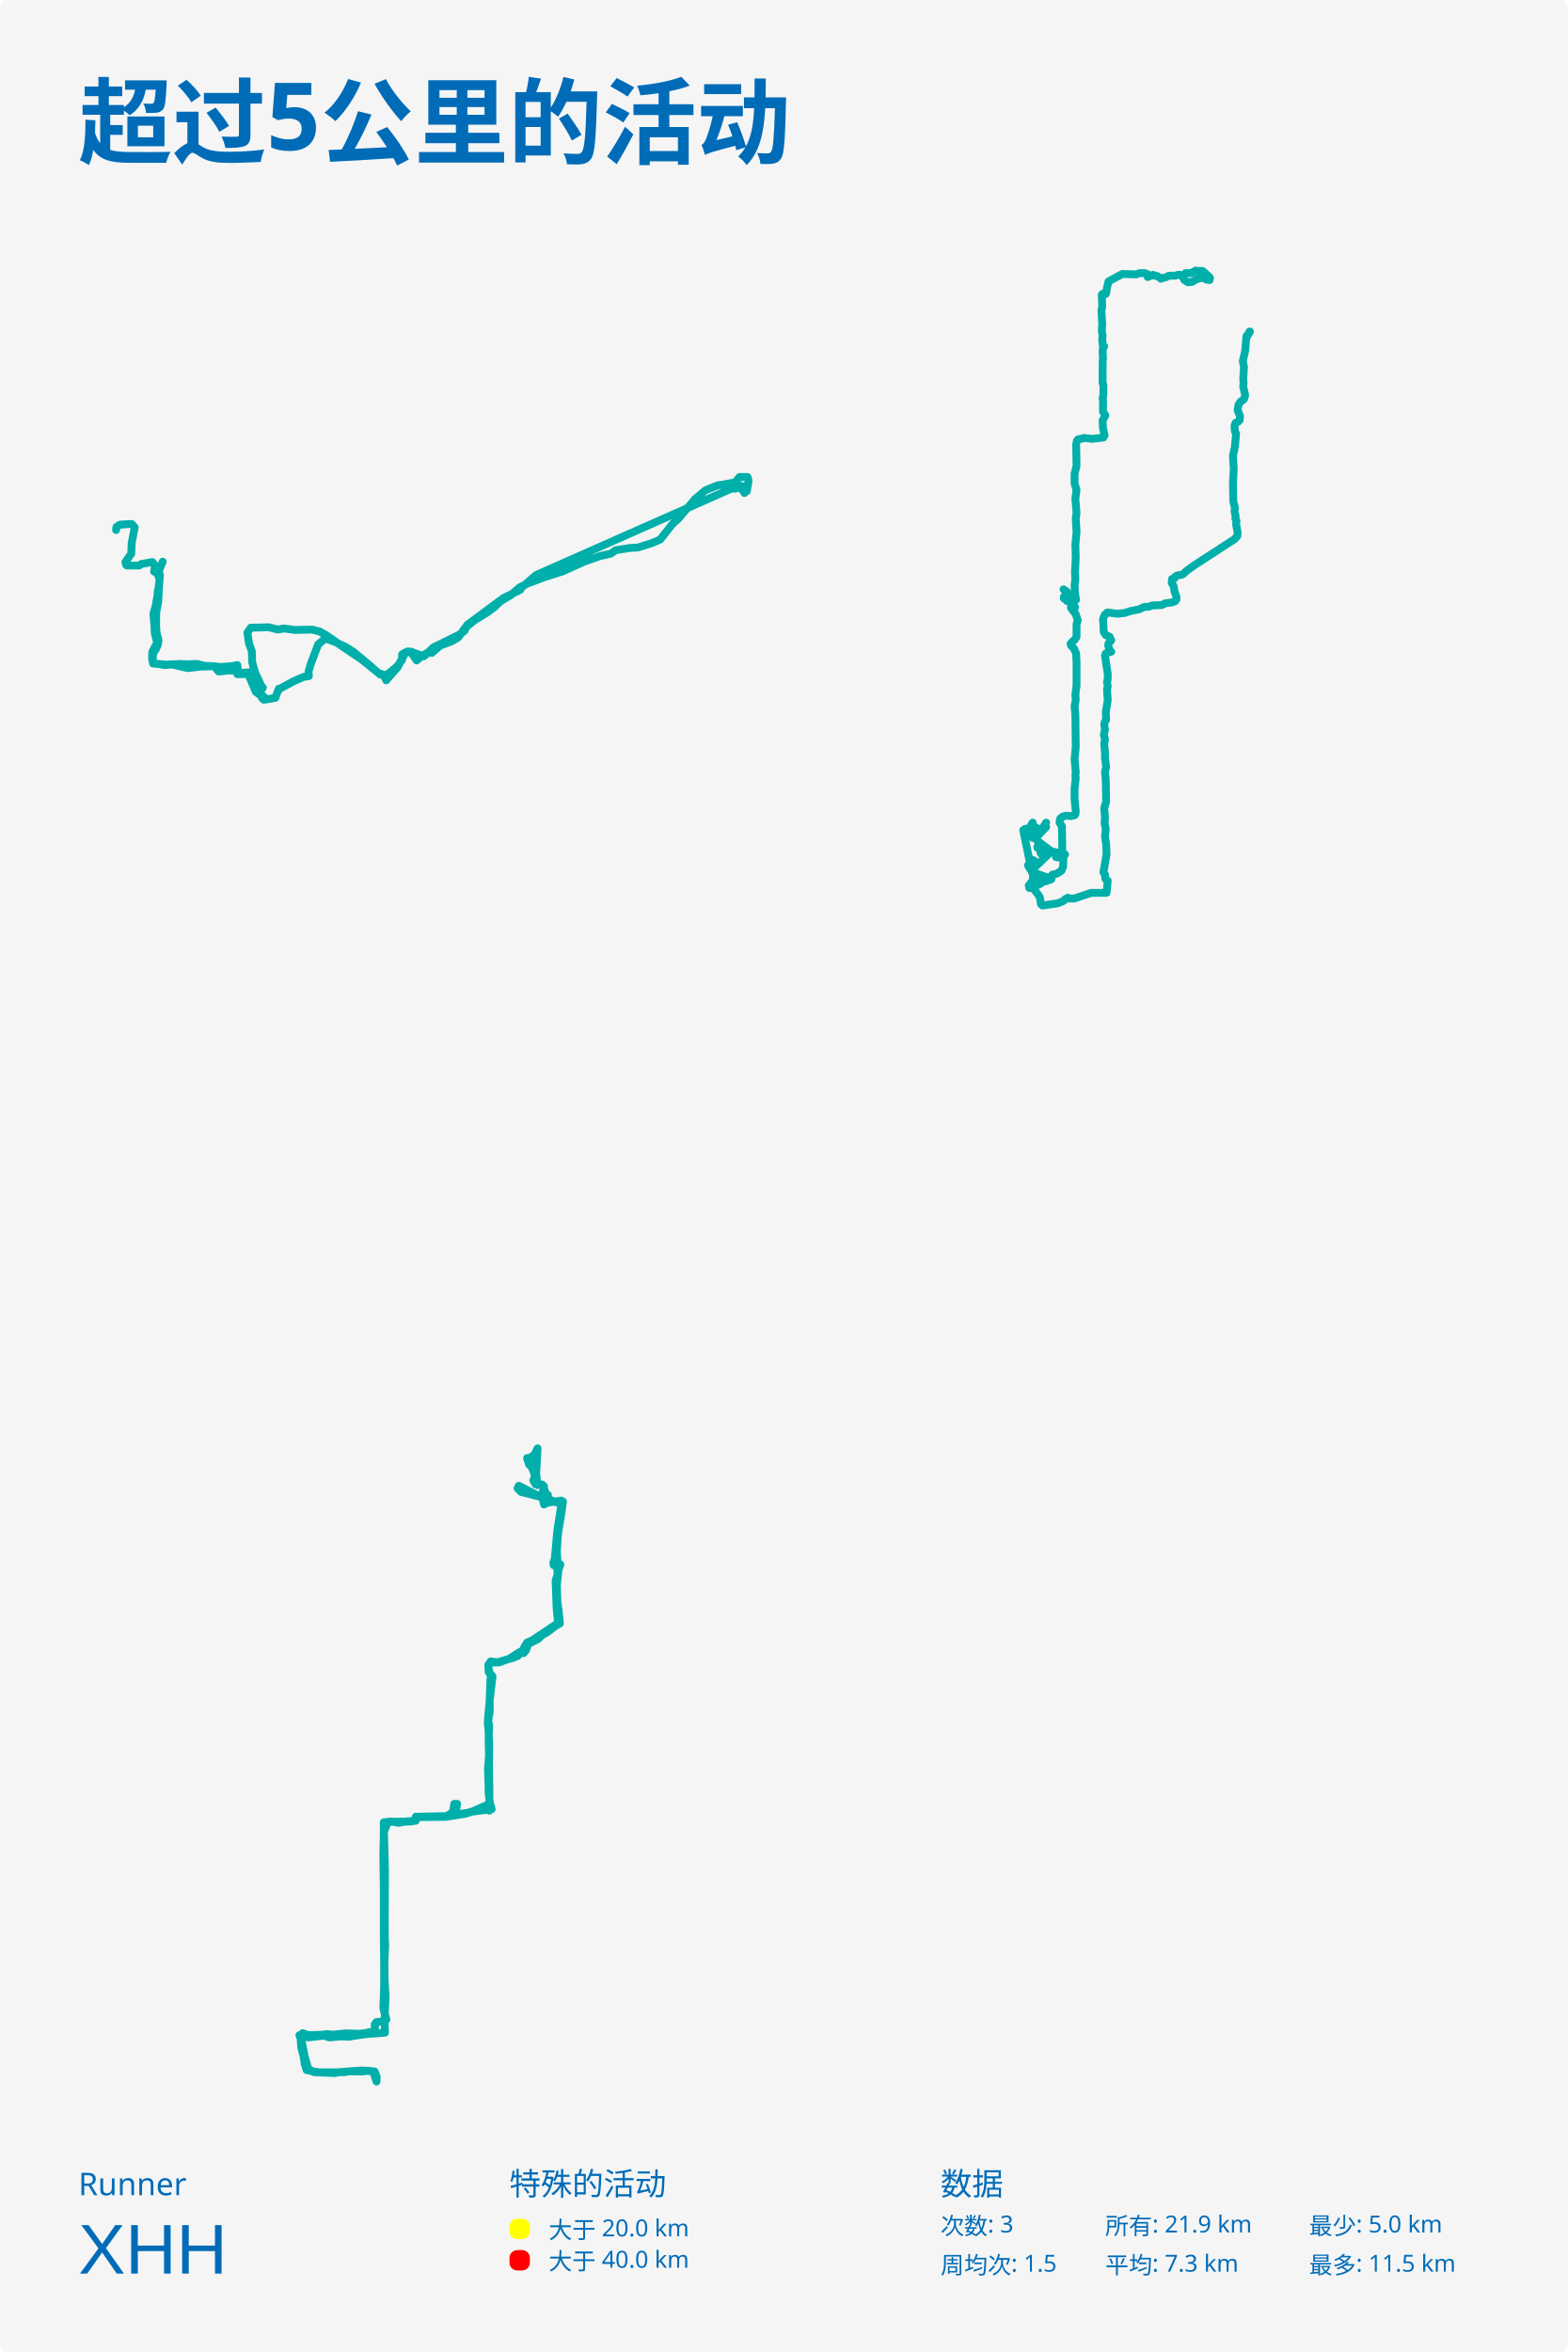
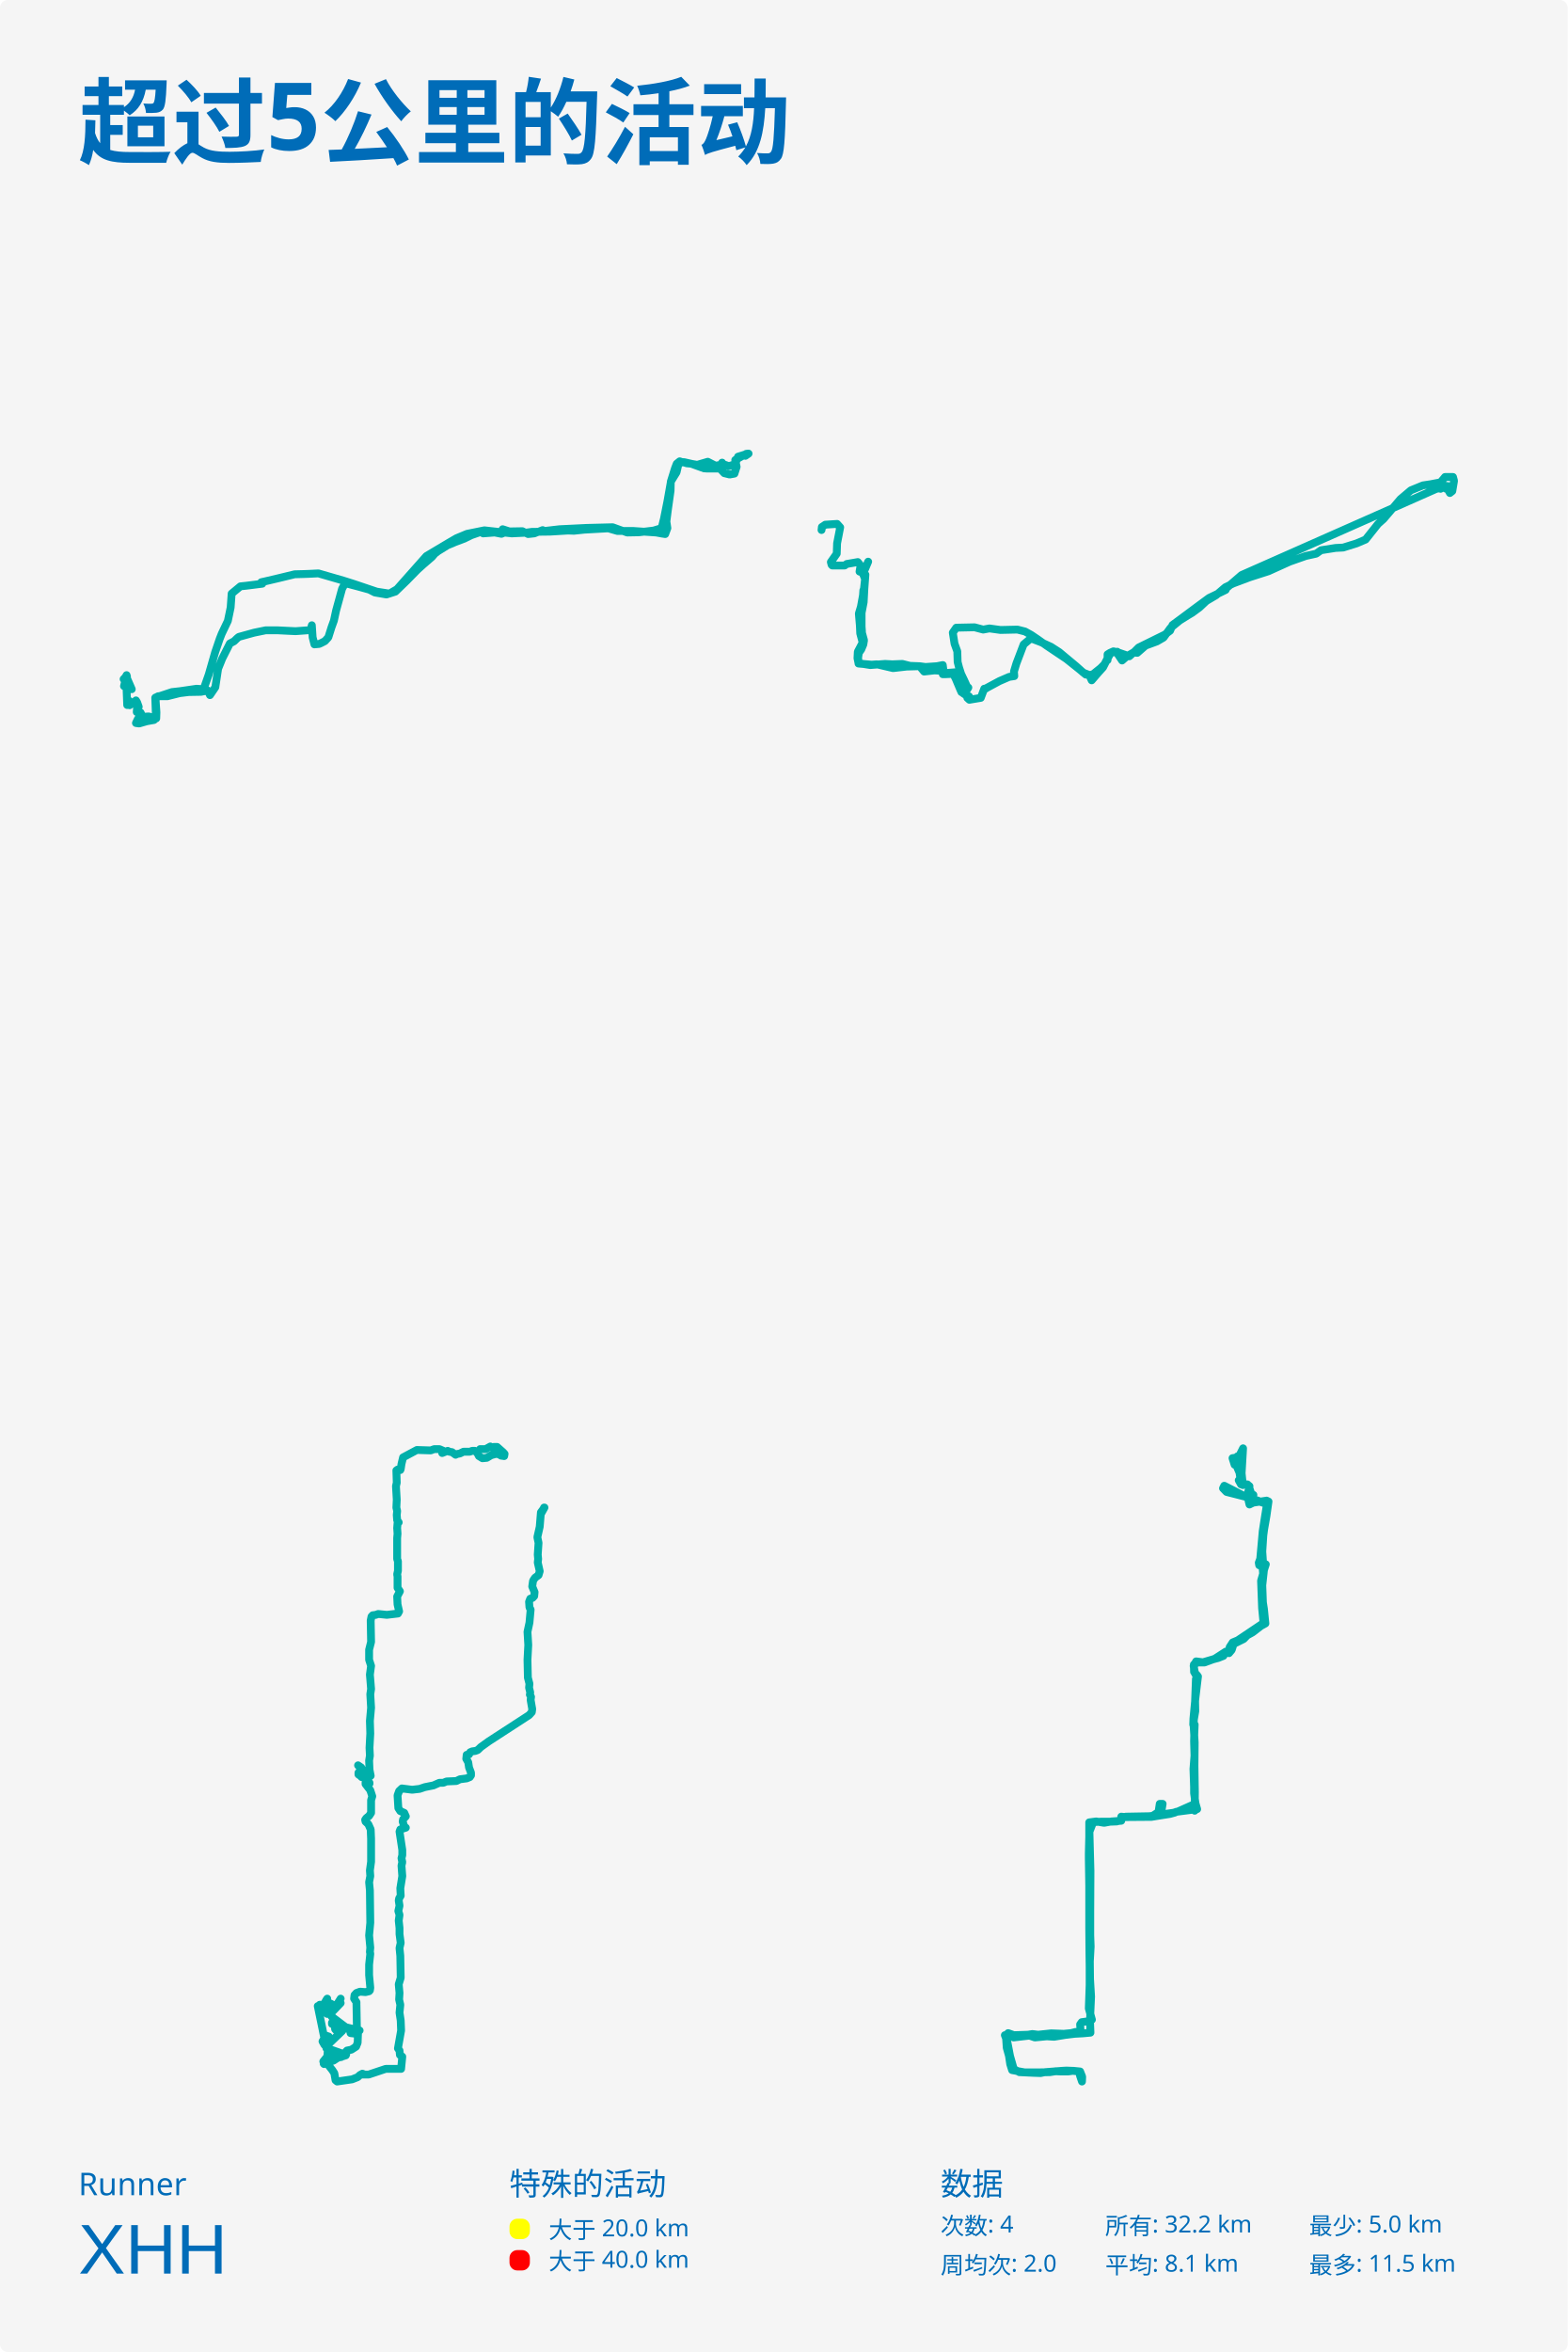
<svg xmlns="http://www.w3.org/2000/svg" baseProfile="full" height="300mm" version="1.1" viewBox="0,0,200,300" width="200mm">
  <defs />
  <rect fill="#f5f5f5" height="300" rx="1" ry="1" width="200" x="0" y="0" />
  <text fill="#006cb8" style="font-size:12px; font-family:MGI-Regular; font-weight:bold;" x="10" y="20">超过5公里的活动</text>
  <text fill="#006cb8" style="font-size:4px; font-family:MGI-Regular" x="10" y="280">Runner</text>
  <text fill="#006cb8" style="font-size:9px; font-family:Arial" x="10" y="290">XHH</text>
  <text fill="#006cb8" style="font-size:4px; font-family:MGI-Regular" x="65" y="280">特殊的活动</text>
  <rect fill="yellow" height="2.6" rx="1" ry="1" width="2.6" x="65" y="283" />
  <text fill="#006cb8" style="font-size:3px; font-family:MGI-Regular" x="70" y="285.5">大于 20.0 km</text>
  <rect fill="red" height="2.6" rx="1" ry="1" width="2.6" x="65" y="287" />
  <text fill="#006cb8" style="font-size:3px; font-family:MGI-Regular" x="70" y="289.5">大于 40.0 km</text>
  <text fill="#006cb8" style="font-size:4px; font-family:MGI-Regular" x="120" y="280">数据</text>
-   <text fill="#006cb8" style="font-size:3px; font-family:MGI-Regular" x="120" y="285">次数: 3</text>
-   <text fill="#006cb8" style="font-size:3px; font-family:MGI-Regular" x="120" y="290">周均次: 1.5</text>
-   <text fill="#006cb8" style="font-size:3px; font-family:MGI-Regular" x="141" y="285">所有: 21.9 km</text>
-   <text fill="#006cb8" style="font-size:3px; font-family:MGI-Regular" x="141" y="290">平均: 7.3 km</text>
+   <text fill="#006cb8" style="font-size:3px; font-family:MGI-Regular" x="120" y="285">次数: 4</text>
+   <text fill="#006cb8" style="font-size:3px; font-family:MGI-Regular" x="120" y="290">周均次: 2.0</text>
+   <text fill="#006cb8" style="font-size:3px; font-family:MGI-Regular" x="141" y="285">所有: 32.2 km</text>
+   <text fill="#006cb8" style="font-size:3px; font-family:MGI-Regular" x="141" y="290">平均: 8.1 km</text>
  <text fill="#006cb8" style="font-size:3px; font-family:MGI-Regular" x="167" y="285">最少: 5.0 km</text>
  <text fill="#006cb8" style="font-size:3px; font-family:MGI-Regular" x="167" y="290">最多: 11.5 km</text>
-   <polyline fill="none" points="20.758,71.643 20.449,72.373 20.097,73.2 20.361,73.832 20.185,75.438 20.141,75.292 20.097,75.925 19.832,77.384 19.568,78.26 19.7,79.817 19.744,80.791 20.053,81.958 19.436,83.126 19.392,83.954 19.524,84.586 21.022,84.829 22.917,84.683 23.843,84.732 25.121,84.683 26.09,84.927 27.324,84.975 28.073,85.073 29.528,84.975 30.277,84.829 30.365,85.559 30.277,85.997 30.585,85.997 31.599,85.949 31.908,86.532 32.524,87.992 32.657,88.284 32.613,88.138 32.877,88.43 33.318,88.722 33.626,88.819 33.406,89.014 33.67,89.257 35.125,89.014 35.565,87.846 35.742,87.846 35.786,87.798 37.504,86.873 38.738,86.338 39.399,86.24 39.355,85.657 39.664,84.635 40.589,82.202 41.515,81.423 42.793,81.91 44.071,82.494 45.128,83.175 47.288,84.975 48.213,85.803 48.962,86.095 49.271,86.776 50.108,85.803 50.725,85.121 51.122,84.343 51.695,83.272 52.532,83.126 52.532,83.321 53.149,84.245 53.766,83.71 54.603,83.224 55.088,83.272 56.146,82.348 57.6,81.813 58.437,81.326 59.319,80.109 60.509,79.136 61.522,78.504 62.095,78.163 63.021,77.482 63.902,76.655 65.136,75.925 66.326,74.903 67.339,74.416 69.411,73.638 71.835,72.859 74.523,71.643 76.594,70.913 77.916,70.621 78.533,70.183 80.384,69.891 81.354,69.842 83.072,69.307 84.218,68.82 85.805,66.825 86.51,66.193 88.669,63.662 89.991,62.543 91.534,61.911 92.503,61.765 93.781,61.521 94.354,60.84 95.368,60.84 95.5,61.327 95.28,62.64 94.971,62.884 94.927,62.64 94.883,62.738 95.059,62.592 94.398,62.3 94.751,62.008 94.31,61.959 94.09,62.057 93.781,62.348 93.913,62.251 93.252,62.348 68.397,73.346 66.37,75.097 66.37,75.243 65.973,75.438 64.255,76.265 62.668,77.433 60.641,78.942 59.583,79.72 59.275,80.45 58.482,81.034 58.526,80.985 55.264,82.591 54.78,83.078 54.075,83.71 52.664,83.224 52.047,83.078 51.607,83.272 51.298,83.467 51.298,84.197 51.254,84.051 50.902,84.732 50.417,85.219 49.447,85.997 49.051,86.095 48.522,86.046 47.64,85.316 46.054,84.051 43.586,82.396 42.352,81.521 41.559,80.985 40.766,80.547 39.796,80.304 37.637,80.353 36.226,80.158 35.433,80.304 34.331,80.012 31.996,80.061 31.555,80.693 31.775,82.104 32.128,83.078 32.172,84.44 32.348,85.121 32.613,85.949 33.009,86.776 33.45,87.749 33.538,87.7 33.362,87.992 33.053,87.895 32.921,87.749 32.216,87.214 32.084,86.24 31.819,85.754 30.585,85.851 30.057,85.559 29.219,85.511 27.897,85.657 27.324,84.975 25.65,85.024 23.931,85.219 21.86,84.732 21.199,84.781 19.524,84.635 19.48,83.856 19.568,83.272 19.876,82.834 20.141,82.202 20.229,81.667 19.921,80.547 19.965,80.547 19.921,79.915 19.921,78.99 19.921,78.163 20.185,76.801 20.273,75.097 20.405,73.297 20.097,73.054 19.656,72.908 19.788,72.129 19.436,71.691 18.026,71.935 17.761,72.129 16.175,72.129 16.087,72.032 15.998,71.691 16.748,70.621 16.792,69.307 17.188,67.263 16.792,66.825 15.293,66.923 14.853,67.215 14.808,67.604 14.853,67.263" stroke="#00AFAA" stroke-linecap="round" stroke-linejoin="round" stroke-width="1" />
-   <polyline fill="none" points="159.411,42.289 159.058,43.012 159.461,42.289 159.007,42.901 158.856,44.737 158.554,46.072 158.705,46.795 158.604,48.297 158.655,48.854 158.604,49.299 158.856,50.411 158.705,50.912 158.252,51.246 158,51.635 157.899,52.359 158.201,53.082 158.151,53.583 157.949,53.805 157.647,53.916 157.496,54.306 157.546,55.029 157.697,55.307 157.546,56.976 157.294,58.145 157.395,59.814 157.294,61.705 157.345,63.986 157.546,64.765 157.496,65.266 157.647,65.878 157.597,66.156 157.748,66.434 157.697,66.823 157.899,67.992 157.849,68.381 157.496,68.77 152.356,72.108 151.349,72.832 150.946,73.221 150.643,73.332 150.24,73.388 149.988,73.499 149.837,73.777 149.535,73.833 149.484,74.334 149.736,74.779 149.837,75.446 150.089,76.114 150.089,76.448 149.938,76.67 149.535,76.837 148.678,76.948 148.225,77.171 146.965,77.226 146.562,77.393 146.058,77.393 145.302,77.727 144.194,77.95 143.539,78.172 142.581,78.283 141.271,78.117 140.919,78.45 140.717,79.007 140.818,80.62 141.07,81.009 141.574,81.232 141.775,81.677 141.423,82.066 141.372,82.345 141.624,83.123 141.775,83.123 141.07,83.346 140.969,83.624 141.322,85.961 141.322,86.628 141.221,87.018 141.322,87.518 141.221,87.963 141.322,89.298 141.07,90.856 141.12,91.802 140.919,92.136 140.868,92.414 140.969,93.081 140.818,93.749 140.969,94.25 140.868,94.973 140.969,95.918 140.969,96.697 141.12,97.81 140.969,98.477 141.07,99.479 141.12,102.26 140.868,103.095 140.969,104.207 140.919,105.042 141.07,105.709 140.969,106.711 141.12,107.712 141.171,108.991 140.768,111.272 140.969,111.55 141.019,112.107 141.322,112.329 141.171,113.887 139.206,113.887 137.039,114.61 136.334,114.61 136.233,114.61 136.384,114.554 136.233,114.499 135.93,114.666 135.628,114.944 134.923,115.222 133.008,115.5 132.806,115.333 132.655,114.443 132.403,114.054 131.748,113.219 131.597,113.164 131.345,113.275 131.295,113.219 131.648,113.164 131.95,112.552 133.814,112.162 133.512,112.385 133.613,112.107 133.512,111.884 132.252,111.439 132.051,111.495 131.748,111.383 132.504,111.773 132.504,111.94 132.403,112.051 132.655,111.94 132.756,111.662 133.058,111.717 132.151,111.495 131.648,111.272 130.539,105.876 130.64,106.377 130.892,106.266 130.942,105.932 130.841,105.709 130.791,105.709 130.741,105.932 130.841,106.043 130.741,106.878 130.892,106.989 130.993,106.154 131.748,104.93 131.597,105.153 131.748,106.21 131.597,106.043 132.756,106.043 133.462,104.93 133.159,105.542 133.361,105.376 133.462,105.487 132.504,106.488 132.151,106.655 131.849,106.544 131.748,106.878 131.748,106.099 132.454,106.21 132,105.654 131.748,105.153 131.849,105.487 131.748,105.264 131.849,105.376 131.748,105.431 131.698,105.32 131.748,105.654 132.151,105.542 132.454,105.709 132.303,105.821 132.252,105.987 132.303,107.211 135.175,109.381 134.721,109.325 134.923,109.27 135.175,109.381 135.729,108.991 135.88,108.991 132.353,108.157 132.353,107.99 132.454,107.99 132.706,108.435 132.756,108.825 132.958,109.047 133.26,109.214 133.663,109.047 131.748,110.883 131.698,111.05 131.799,111.161 131.396,110.827 131.144,110.382 131.547,109.715 131.648,109.659 131.95,109.77 131.748,112.496 132,112.496 132.303,112.218 132.151,112.44 131.648,112.44 131.245,112.941 131.295,112.885 131.748,113.052 132.555,112.83 133.058,112.496 134.117,112.162 134.167,112.051 134.117,111.717 134.268,111.55 134.822,111.439 135.427,111.05 135.628,110.549 135.679,109.158 135.527,108.491 135.477,105.598 135.477,105.376 135.175,104.93 135.225,104.485 135.477,104.207 135.93,104.04 136.636,104.096 137.089,103.985 137.19,103.874 137.24,103.54 137.089,101.926 137.089,100.591 137.24,99.201 137.19,98.978 137.24,98.422 137.089,96.864 137.24,95.251 137.19,91.134 137.089,90.077 137.24,89.298 137.19,88.575 137.341,87.463 137.341,84.514 137.291,83.346 136.989,82.678 136.636,82.345 136.585,82.122 136.737,81.9 137.089,81.621 137.341,81.232 137.341,79.619 137.492,79.118 137.24,78.339 136.636,77.56 136.636,77.338 136.737,77.226 136.989,77.226 137.14,77.393 137.14,77.505 136.989,77.56 136.737,77.226 136.787,76.893 136.082,76.615 136.132,76.67 136.082,76.392 136.283,76.114 136.334,75.836 136.182,75.613 135.88,75.391 135.679,75.168 136.082,75.446 136.132,75.558 136.082,75.724 135.729,76.114 135.729,76.336 135.88,76.448 136.233,76.448 136.686,76.781 136.888,76.781 137.291,76.503 137.14,75.724 137.089,74.556 137.19,73.944 137.14,72.943 137.24,71.107 137.19,69.494 137.341,67.825 137.24,66.1 137.341,65.432 137.19,63.597 137.341,62.484 137.089,61.705 137.089,60.425 137.341,59.424 137.291,56.698 137.392,56.197 137.543,56.03 137.946,55.975 138.248,55.864 139.357,55.975 140.768,55.808 140.919,55.53 140.717,54.64 140.667,53.638 141.019,52.971 140.717,52.526 140.717,51.079 140.667,50.801 140.768,50.356 140.768,49.132 140.667,48.854 140.667,46.183 140.717,45.627 140.667,44.904 140.717,44.292 140.868,44.18 140.667,43.902 140.616,43.235 140.667,42.734 140.566,42.289 140.616,41.287 140.516,39.563 140.616,39.118 140.566,37.56 140.717,37.449 141.07,37.504 141.12,37.393 141.221,36.725 141.423,35.891 143.186,34.945 144.95,35.001 145.403,34.834 146.058,34.834 146.562,35.056 146.562,35.168 146.411,35.335 147.116,35.056 147.318,35.168 147.67,35.223 148.124,35.557 148.124,35.501 148.678,35.39 149.132,35.168 149.938,35.168 150.24,35.056 150.593,35.056 150.895,35.335 151.097,35.724 151.55,36.002 152.104,35.947 152.659,35.613 153.263,35.446 153.666,35.501 153.918,35.668 154.321,35.724 154.372,35.446 154.17,35.223 153.415,34.556 153.011,34.556 152.81,34.667 152.558,34.5 151.953,34.834 151.248,34.834" stroke="#00AFAA" stroke-linecap="round" stroke-linejoin="round" stroke-width="1" />
-   <polyline fill="none" points="69.378,189.539 69.351,189.685 69.826,191.083 70.011,191.2 66.476,190.297 66.027,189.831 66.186,189.51 69.826,191.375 70.486,191.404 69.378,191.112 71.277,191.724 71.62,191.491 71.62,191.957 71.33,193.763 71.092,195.307 70.776,198.831 70.591,199.327 70.644,199.647 71.066,199.822 71.145,200.725 70.881,201.628 71.013,205.123 71.198,207.016 67.9,209.23 67.267,209.492 66.871,210.104 66.871,210.657 66.397,210.657 64.998,211.56 63.653,212.055 62.782,212.055 62.308,212.318 62.334,213.25 62.756,213.716 62.571,214.123 62.466,216.92 62.492,218.26 62.308,219.337 62.281,220.124 62.413,222.25 62.387,225.25 62.413,226.968 62.439,228.628 62.413,230.959 62.492,229.939 62.73,230.755 60.039,231.104 59.907,231.192 59.274,231.366 57.612,231.628 56.899,231.745 53.18,231.774 53.021,232.094 52.52,232.327 51.782,232.357 50.462,232.357 49.46,232.415 48.985,233.638 49.117,238.648 49.091,243.832 49.091,246.832 49.143,248.288 49.038,250.181 49.064,252.453 49.196,254.666 49.091,256.967 49.064,257.957 49.117,259.268 48.167,259.355 47.112,259.413 46.875,259.442 45.899,259.559 44.474,259.792 43.551,259.734 42.021,259.879 41.335,259.646 39.303,259.879 39.039,259.646 38.828,259.646 38.195,259.588 38.354,259.996 38.433,261.19 38.723,262.238 38.881,263.287 39.119,264.044 40.728,264.335 42.39,264.335 43.946,264.306 44.659,264.189 45.292,264.219 46.268,264.219 46.901,264.131 47.798,264.219 48.062,264.888 48.035,265.5 47.798,264.801 47.666,264.219 46.796,264.131 46.057,264.102 45.529,264.131 43.313,264.306 42.759,264.422 41.862,264.393 40.042,264.306 39.33,263.898 38.855,262.238 38.354,259.617 38.617,259.326 39.356,259.588 41.15,259.53 41.704,259.442 42.443,259.53 44.105,259.355 45.714,259.413 46.637,259.326 47.218,259.18 47.745,259.18 47.851,259.006 47.798,258.219 48.009,257.928 49.038,257.782 49.302,257.608 48.906,256.181 49.012,253.181 49.012,250.851 48.985,248.958 48.959,245.871 48.959,240.512 48.906,237.017 48.906,236.405 48.959,234.279 48.959,232.444 49.856,232.327 50.858,232.502 51.808,232.327 53.048,232.24 53.048,231.716 53.364,231.745 55.712,231.716 56.899,231.716 58.192,230.871 58.324,230.085 57.955,230.085 57.823,230.959 57.876,231.57 57.559,231.599 56.768,231.658 53.628,231.716 53.549,231.774 55.844,231.745 56.187,231.716 57.638,231.541 58.878,231.337 59.696,231.221 60.303,231.046 62.519,230.056 62.334,228.716 62.334,227.929 62.255,225.629 62.387,223.939 62.334,222.104 62.36,221.201 62.413,219.978 62.228,219.978 62.255,219.192 62.492,216.716 62.835,213.832 62.466,213.483 62.281,212.492 62.598,211.91 63.468,212.026 64.655,211.677 65.421,211.473 66.08,211.211 66.423,210.657 66.845,210.774 66.792,210.861 67.135,210.453 67.373,209.696 68.665,209.055 69.114,208.589 69.747,208.24 69.879,208.152 70.855,207.395 71.435,207.075 71.251,205.24 71.119,204.395 71.04,202.21 71.251,200.259 71.488,199.531 71.145,199.443 71.04,197.899 71.172,195.831 71.277,195.045 71.567,193.384 71.831,191.52 71.594,191.404 69.879,191.666 69.404,191.899 69.272,191.345 69.905,190.675 69.351,190.472 69.219,190.384 69.404,189.569 69.193,189.394 69.14,189.335 68.797,189.335 68.586,189.365 68.322,189.335 68.032,188.811 68.27,188.782 67.848,185.898 67.874,185.898 67.874,185.753 67.9,185.927 67.979,185.956 68.586,184.733 68.402,187.908 68.56,189.423 67.848,185.898 67.874,185.898 67.241,185.986 67.505,186.83 67.927,185.927 67.848,187.18 68.27,188.17 68.243,188.462" stroke="#00AFAA" stroke-linecap="round" stroke-linejoin="round" stroke-width="1" />
+   <polyline fill="none" points="18.181,91.439 18.968,91.383 19.932,91.635 19.958,90.851 19.831,88.973 21.937,88.272 22.953,88.16 25.06,87.852 25.974,87.908 26.634,86.03 27.446,83.199 28.03,81.489 28.283,80.845 29.07,79.191 29.426,77.481 29.553,75.715 30.67,74.79 31.456,74.706 33.462,74.454 33.335,74.258 33.843,74.146 35.518,73.753 37.599,73.249 38.691,73.221 39.452,73.193 40.62,73.136 43.818,74.061 45.062,74.454 48.058,75.463 49.682,75.715 50.647,75.155 54.403,70.922 57.272,69.212 58.236,68.652 59.582,68.091 60.419,67.923 61.79,67.643 65.293,68.035 67.045,67.951 67.857,67.839 70.167,67.811 72.477,67.671 73.213,67.699 74.558,67.559 77.604,67.39 78.772,67.727 80.828,67.727 83.722,67.923 84.483,68.063 84.864,68.119 85.143,67.362 85.016,66.521 85.194,65.12 85.55,62.597 85.575,61.448 86.108,59.738 86.336,59.149 86.717,58.841 87.047,58.953 87.352,59.009 87.606,59.093 88.189,59.149 89.586,59.654 90.042,59.402 89.738,59.486 89.814,59.738 90.246,59.766 91.845,59.766 92.403,60.355 93.089,60.523 93.698,60.411 93.977,59.542 93.799,58.673 94.84,58.084 95.094,58.14 95.5,57.86 95.424,57.86 95.195,57.888 95.068,57.972 94.155,58.252 93.774,59.206 92.987,59.458 92.429,59.262 92.073,59.262 92.124,59.318 92.124,59.009 92.099,59.262 91.286,59.402 90.296,58.897 88.951,59.29 88.291,59.178 87.301,58.953 86.844,58.925 86.869,58.981 86.539,59.262 86.311,60.243 85.6,61.392 85.143,63.971 84.712,66.129 84.407,67.362 83.392,67.671 81.513,67.895 80.016,67.923 78.163,67.25 74.863,67.334 71.385,67.503 69.456,67.727 69.228,67.615 68.162,68.035 67.375,68.119 66.639,67.755 64.989,67.783 64.126,67.503 64.176,68.007 63.973,68.091 63.11,67.923 61.638,68.035 61.359,67.839 60.14,68.259 59.226,68.708 58.033,69.156 57.653,69.324 57.094,69.549 55.876,70.305 55.47,70.614 55.114,71.034 53.947,72.043 53.236,72.688 51.865,74.089 50.444,75.463 49.301,75.827 47.829,75.575 47.118,75.211 45.697,74.818 44.529,74.51 44.021,74.398 43.641,75.099 42.879,77.873 42.6,79.163 42.295,80.004 41.889,81.293 41.458,81.769 41.026,81.994 40.722,82.134 40.112,82.19 39.884,81.293 39.782,79.751 39.63,80.368 37.701,80.508 35.391,80.396 33.893,80.396 32.396,80.704 30.466,81.237 30.263,81.405 29.857,81.797 29.324,82.078 28.36,83.984 27.827,85.301 27.471,87.655 26.786,88.664 26.507,88.076 25.644,88.244 24.07,88.272 22.927,88.412 21.354,88.805 20.186,88.805 19.805,89.001 19.881,91.075 19.653,91.832 18.714,92 17.749,92.28 17.343,92.224 17.597,91.692 18.054,91.131 17.927,90.879 17.445,90.823 17.495,90.15 17.698,90.15 17.495,89.589 17.343,89.337 17.216,89.561 16.861,89.702 16.531,89.954 16.277,89.589 16.531,89.421 16.226,89.926 16.099,86.618 16.125,86.31 16.15,86.338 16.15,86.394 16.353,86.927 16.277,87.095 16.099,86.394 16.125,86.31 16.099,86.338 16.201,86.282 16.125,86.422 16.81,87.908 16.125,86.338 16.023,87.067 16.125,86.983 15.82,87.515 16.099,86.366 16.048,86.282 16.074,86.31 16.099,86.282 16.074,86.31 15.769,86.618 16.125,86.254 16.074,86.422 16.15,86.338 16.15,86.114 16.175,86.506 16.099,86.31 16.125,86.338 16.099,86.338 16.125,86.226 16.099,86.282" stroke="#00AFAA" stroke-linecap="round" stroke-linejoin="round" stroke-width="1" />
+   <polyline fill="none" points="110.758,71.643 110.449,72.373 110.097,73.2 110.361,73.832 110.185,75.438 110.141,75.292 110.097,75.925 109.832,77.384 109.568,78.26 109.7,79.817 109.744,80.791 110.053,81.958 109.436,83.126 109.392,83.954 109.524,84.586 111.022,84.829 112.917,84.683 113.843,84.732 115.121,84.683 116.09,84.927 117.324,84.975 118.073,85.073 119.528,84.975 120.277,84.829 120.365,85.559 120.277,85.997 120.585,85.997 121.599,85.949 121.908,86.532 122.524,87.992 122.657,88.284 122.613,88.138 122.877,88.43 123.318,88.722 123.626,88.819 123.406,89.014 123.67,89.257 125.125,89.014 125.565,87.846 125.742,87.846 125.786,87.798 127.504,86.873 128.738,86.338 129.399,86.24 129.355,85.657 129.664,84.635 130.589,82.202 131.515,81.423 132.793,81.91 134.071,82.494 135.128,83.175 137.288,84.975 138.213,85.803 138.962,86.095 139.271,86.776 140.108,85.803 140.725,85.121 141.122,84.343 141.695,83.272 142.532,83.126 142.532,83.321 143.149,84.245 143.766,83.71 144.603,83.224 145.088,83.272 146.146,82.348 147.6,81.813 148.437,81.326 149.319,80.109 150.509,79.136 151.522,78.504 152.095,78.163 153.021,77.482 153.902,76.655 155.136,75.925 156.326,74.903 157.339,74.416 159.411,73.638 161.835,72.859 164.523,71.643 166.594,70.913 167.916,70.621 168.533,70.183 170.384,69.891 171.354,69.842 173.072,69.307 174.218,68.82 175.805,66.825 176.51,66.193 178.669,63.662 179.991,62.543 181.534,61.911 182.503,61.765 183.781,61.521 184.354,60.84 185.368,60.84 185.5,61.327 185.28,62.64 184.971,62.884 184.927,62.64 184.883,62.738 185.059,62.592 184.398,62.3 184.751,62.008 184.31,61.959 184.09,62.057 183.781,62.348 183.913,62.251 183.252,62.348 158.397,73.346 156.37,75.097 156.37,75.243 155.973,75.438 154.255,76.265 152.668,77.433 150.641,78.942 149.583,79.72 149.275,80.45 148.482,81.034 148.526,80.985 145.264,82.591 144.78,83.078 144.075,83.71 142.664,83.224 142.047,83.078 141.607,83.272 141.298,83.467 141.298,84.197 141.254,84.051 140.902,84.732 140.417,85.219 139.447,85.997 139.051,86.095 138.522,86.046 137.64,85.316 136.054,84.051 133.586,82.396 132.352,81.521 131.559,80.985 130.766,80.547 129.796,80.304 127.637,80.353 126.226,80.158 125.433,80.304 124.331,80.012 121.996,80.061 121.555,80.693 121.775,82.104 122.128,83.078 122.172,84.44 122.348,85.121 122.613,85.949 123.009,86.776 123.45,87.749 123.538,87.7 123.362,87.992 123.053,87.895 122.921,87.749 122.216,87.214 122.084,86.24 121.819,85.754 120.585,85.851 120.057,85.559 119.219,85.511 117.897,85.657 117.324,84.975 115.65,85.024 113.931,85.219 111.86,84.732 111.199,84.781 109.524,84.635 109.48,83.856 109.568,83.272 109.876,82.834 110.141,82.202 110.229,81.667 109.921,80.547 109.965,80.547 109.921,79.915 109.921,78.99 109.921,78.163 110.185,76.801 110.273,75.097 110.405,73.297 110.097,73.054 109.656,72.908 109.788,72.129 109.436,71.691 108.026,71.935 107.761,72.129 106.175,72.129 106.087,72.032 105.998,71.691 106.748,70.621 106.792,69.307 107.188,67.263 106.792,66.825 105.293,66.923 104.853,67.215 104.808,67.604 104.853,67.263" stroke="#00AFAA" stroke-linecap="round" stroke-linejoin="round" stroke-width="1" />
+   <polyline fill="none" points="69.411,192.289 69.058,193.012 69.461,192.289 69.007,192.901 68.856,194.737 68.554,196.072 68.705,196.795 68.604,198.297 68.655,198.854 68.604,199.299 68.856,200.411 68.705,200.912 68.252,201.246 68,201.635 67.899,202.359 68.201,203.082 68.151,203.583 67.949,203.805 67.647,203.916 67.496,204.306 67.546,205.029 67.697,205.307 67.546,206.976 67.294,208.145 67.395,209.814 67.294,211.705 67.345,213.986 67.546,214.765 67.496,215.266 67.647,215.878 67.597,216.156 67.748,216.434 67.697,216.823 67.899,217.992 67.849,218.381 67.496,218.77 62.356,222.108 61.349,222.832 60.946,223.221 60.643,223.332 60.24,223.388 59.988,223.499 59.837,223.777 59.535,223.833 59.484,224.334 59.736,224.779 59.837,225.446 60.089,226.114 60.089,226.448 59.938,226.67 59.535,226.837 58.678,226.948 58.225,227.171 56.965,227.226 56.562,227.393 56.058,227.393 55.302,227.727 54.194,227.95 53.539,228.172 52.581,228.283 51.271,228.117 50.919,228.45 50.717,229.007 50.818,230.62 51.07,231.009 51.574,231.232 51.775,231.677 51.423,232.066 51.372,232.345 51.624,233.123 51.775,233.123 51.07,233.346 50.969,233.624 51.322,235.961 51.322,236.628 51.221,237.018 51.322,237.518 51.221,237.963 51.322,239.298 51.07,240.856 51.12,241.802 50.919,242.136 50.868,242.414 50.969,243.081 50.818,243.749 50.969,244.25 50.868,244.973 50.969,245.918 50.969,246.697 51.12,247.81 50.969,248.477 51.07,249.479 51.12,252.26 50.868,253.095 50.969,254.207 50.919,255.042 51.07,255.709 50.969,256.711 51.12,257.712 51.171,258.991 50.768,261.272 50.969,261.55 51.019,262.107 51.322,262.329 51.171,263.887 49.206,263.887 47.039,264.61 46.334,264.61 46.233,264.61 46.384,264.554 46.233,264.499 45.93,264.666 45.628,264.944 44.923,265.222 43.008,265.5 42.806,265.333 42.655,264.443 42.403,264.054 41.748,263.219 41.597,263.164 41.345,263.275 41.295,263.219 41.648,263.164 41.95,262.552 43.814,262.162 43.512,262.385 43.613,262.107 43.512,261.884 42.252,261.439 42.051,261.495 41.748,261.383 42.504,261.773 42.504,261.94 42.403,262.051 42.655,261.94 42.756,261.662 43.058,261.717 42.151,261.495 41.648,261.272 40.539,255.876 40.64,256.377 40.892,256.266 40.942,255.932 40.841,255.709 40.791,255.709 40.741,255.932 40.841,256.043 40.741,256.878 40.892,256.989 40.993,256.154 41.748,254.93 41.597,255.153 41.748,256.21 41.597,256.043 42.756,256.043 43.462,254.93 43.159,255.542 43.361,255.376 43.462,255.487 42.504,256.488 42.151,256.655 41.849,256.544 41.748,256.878 41.748,256.099 42.454,256.21 42,255.654 41.748,255.153 41.849,255.487 41.748,255.264 41.849,255.376 41.748,255.431 41.698,255.32 41.748,255.654 42.151,255.542 42.454,255.709 42.303,255.821 42.252,255.987 42.303,257.211 45.175,259.381 44.721,259.325 44.923,259.27 45.175,259.381 45.729,258.991 45.88,258.991 42.353,258.157 42.353,257.99 42.454,257.99 42.706,258.435 42.756,258.825 42.958,259.047 43.26,259.214 43.663,259.047 41.748,260.883 41.698,261.05 41.799,261.161 41.396,260.827 41.144,260.382 41.547,259.715 41.648,259.659 41.95,259.77 41.748,262.496 42,262.496 42.303,262.218 42.151,262.44 41.648,262.44 41.245,262.941 41.295,262.885 41.748,263.052 42.555,262.83 43.058,262.496 44.117,262.162 44.167,262.051 44.117,261.717 44.268,261.55 44.822,261.439 45.427,261.05 45.628,260.549 45.679,259.158 45.527,258.491 45.477,255.598 45.477,255.376 45.175,254.93 45.225,254.485 45.477,254.207 45.93,254.04 46.636,254.096 47.089,253.985 47.19,253.874 47.24,253.54 47.089,251.926 47.089,250.591 47.24,249.201 47.19,248.978 47.24,248.422 47.089,246.864 47.24,245.251 47.19,241.134 47.089,240.077 47.24,239.298 47.19,238.575 47.341,237.463 47.341,234.514 47.291,233.346 46.989,232.678 46.636,232.345 46.585,232.122 46.737,231.9 47.089,231.621 47.341,231.232 47.341,229.619 47.492,229.118 47.24,228.339 46.636,227.56 46.636,227.338 46.737,227.226 46.989,227.226 47.14,227.393 47.14,227.505 46.989,227.56 46.737,227.226 46.787,226.893 46.082,226.615 46.132,226.67 46.082,226.392 46.283,226.114 46.334,225.836 46.182,225.613 45.88,225.391 45.679,225.168 46.082,225.446 46.132,225.558 46.082,225.724 45.729,226.114 45.729,226.336 45.88,226.448 46.233,226.448 46.686,226.781 46.888,226.781 47.291,226.503 47.14,225.724 47.089,224.556 47.19,223.944 47.14,222.943 47.24,221.107 47.19,219.494 47.341,217.825 47.24,216.1 47.341,215.432 47.19,213.597 47.341,212.484 47.089,211.705 47.089,210.425 47.341,209.424 47.291,206.698 47.392,206.197 47.543,206.03 47.946,205.975 48.248,205.864 49.357,205.975 50.768,205.808 50.919,205.53 50.717,204.64 50.667,203.638 51.019,202.971 50.717,202.526 50.717,201.079 50.667,200.801 50.768,200.356 50.768,199.132 50.667,198.854 50.667,196.183 50.717,195.627 50.667,194.904 50.717,194.292 50.868,194.18 50.667,193.902 50.616,193.235 50.667,192.734 50.566,192.289 50.616,191.287 50.516,189.563 50.616,189.118 50.566,187.56 50.717,187.449 51.07,187.504 51.12,187.393 51.221,186.725 51.423,185.891 53.186,184.945 54.95,185.001 55.403,184.834 56.058,184.834 56.562,185.056 56.562,185.168 56.411,185.335 57.116,185.056 57.318,185.168 57.67,185.223 58.124,185.557 58.124,185.501 58.678,185.39 59.132,185.168 59.938,185.168 60.24,185.056 60.593,185.056 60.895,185.335 61.097,185.724 61.55,186.002 62.104,185.947 62.659,185.613 63.263,185.446 63.666,185.501 63.918,185.668 64.321,185.724 64.372,185.446 64.17,185.223 63.415,184.556 63.011,184.556 62.81,184.667 62.558,184.5 61.953,184.834 61.248,184.834" stroke="#00AFAA" stroke-linecap="round" stroke-linejoin="round" stroke-width="1" />
+   <polyline fill="none" points="159.378,189.539 159.351,189.685 159.826,191.083 160.011,191.2 156.476,190.297 156.027,189.831 156.186,189.51 159.826,191.375 160.486,191.404 159.378,191.112 161.277,191.724 161.62,191.491 161.62,191.957 161.33,193.763 161.092,195.307 160.776,198.831 160.591,199.327 160.644,199.647 161.066,199.822 161.145,200.725 160.881,201.628 161.013,205.123 161.198,207.016 157.9,209.23 157.267,209.492 156.871,210.104 156.871,210.657 156.397,210.657 154.998,211.56 153.653,212.055 152.782,212.055 152.308,212.318 152.334,213.25 152.756,213.716 152.571,214.123 152.466,216.92 152.492,218.26 152.308,219.337 152.281,220.124 152.413,222.25 152.387,225.25 152.413,226.968 152.439,228.628 152.413,230.959 152.492,229.939 152.73,230.755 150.039,231.104 149.907,231.192 149.274,231.366 147.612,231.628 146.899,231.745 143.18,231.774 143.021,232.094 142.52,232.327 141.782,232.357 140.462,232.357 139.46,232.415 138.985,233.638 139.117,238.648 139.091,243.832 139.091,246.832 139.143,248.288 139.038,250.181 139.064,252.453 139.196,254.666 139.091,256.967 139.064,257.957 139.117,259.268 138.167,259.355 137.112,259.413 136.875,259.442 135.899,259.559 134.474,259.792 133.551,259.734 132.021,259.879 131.335,259.646 129.303,259.879 129.039,259.646 128.828,259.646 128.195,259.588 128.354,259.996 128.433,261.19 128.723,262.238 128.881,263.287 129.119,264.044 130.728,264.335 132.39,264.335 133.946,264.306 134.659,264.189 135.292,264.219 136.268,264.219 136.901,264.131 137.798,264.219 138.062,264.888 138.035,265.5 137.798,264.801 137.666,264.219 136.796,264.131 136.057,264.102 135.529,264.131 133.313,264.306 132.759,264.422 131.862,264.393 130.042,264.306 129.33,263.898 128.855,262.238 128.354,259.617 128.617,259.326 129.356,259.588 131.15,259.53 131.704,259.442 132.443,259.53 134.105,259.355 135.714,259.413 136.637,259.326 137.218,259.18 137.745,259.18 137.851,259.006 137.798,258.219 138.009,257.928 139.038,257.782 139.302,257.608 138.906,256.181 139.012,253.181 139.012,250.851 138.985,248.958 138.959,245.871 138.959,240.512 138.906,237.017 138.906,236.405 138.959,234.279 138.959,232.444 139.856,232.327 140.858,232.502 141.808,232.327 143.048,232.24 143.048,231.716 143.364,231.745 145.712,231.716 146.899,231.716 148.192,230.871 148.324,230.085 147.955,230.085 147.823,230.959 147.876,231.57 147.559,231.599 146.768,231.658 143.628,231.716 143.549,231.774 145.844,231.745 146.187,231.716 147.638,231.541 148.878,231.337 149.696,231.221 150.303,231.046 152.519,230.056 152.334,228.716 152.334,227.929 152.255,225.629 152.387,223.939 152.334,222.104 152.36,221.201 152.413,219.978 152.228,219.978 152.255,219.192 152.492,216.716 152.835,213.832 152.466,213.483 152.281,212.492 152.598,211.91 153.468,212.026 154.655,211.677 155.421,211.473 156.08,211.211 156.423,210.657 156.845,210.774 156.792,210.861 157.135,210.453 157.373,209.696 158.665,209.055 159.114,208.589 159.747,208.24 159.879,208.152 160.855,207.395 161.435,207.075 161.251,205.24 161.119,204.395 161.04,202.21 161.251,200.259 161.488,199.531 161.145,199.443 161.04,197.899 161.172,195.831 161.277,195.045 161.567,193.384 161.831,191.52 161.594,191.404 159.879,191.666 159.404,191.899 159.272,191.345 159.905,190.675 159.351,190.472 159.219,190.384 159.404,189.569 159.193,189.394 159.14,189.335 158.797,189.335 158.586,189.365 158.322,189.335 158.032,188.811 158.27,188.782 157.848,185.898 157.874,185.898 157.874,185.753 157.9,185.927 157.979,185.956 158.586,184.733 158.402,187.908 158.56,189.423 157.848,185.898 157.874,185.898 157.241,185.986 157.505,186.83 157.927,185.927 157.848,187.18 158.27,188.17 158.243,188.462" stroke="#00AFAA" stroke-linecap="round" stroke-linejoin="round" stroke-width="1" />
</svg>
